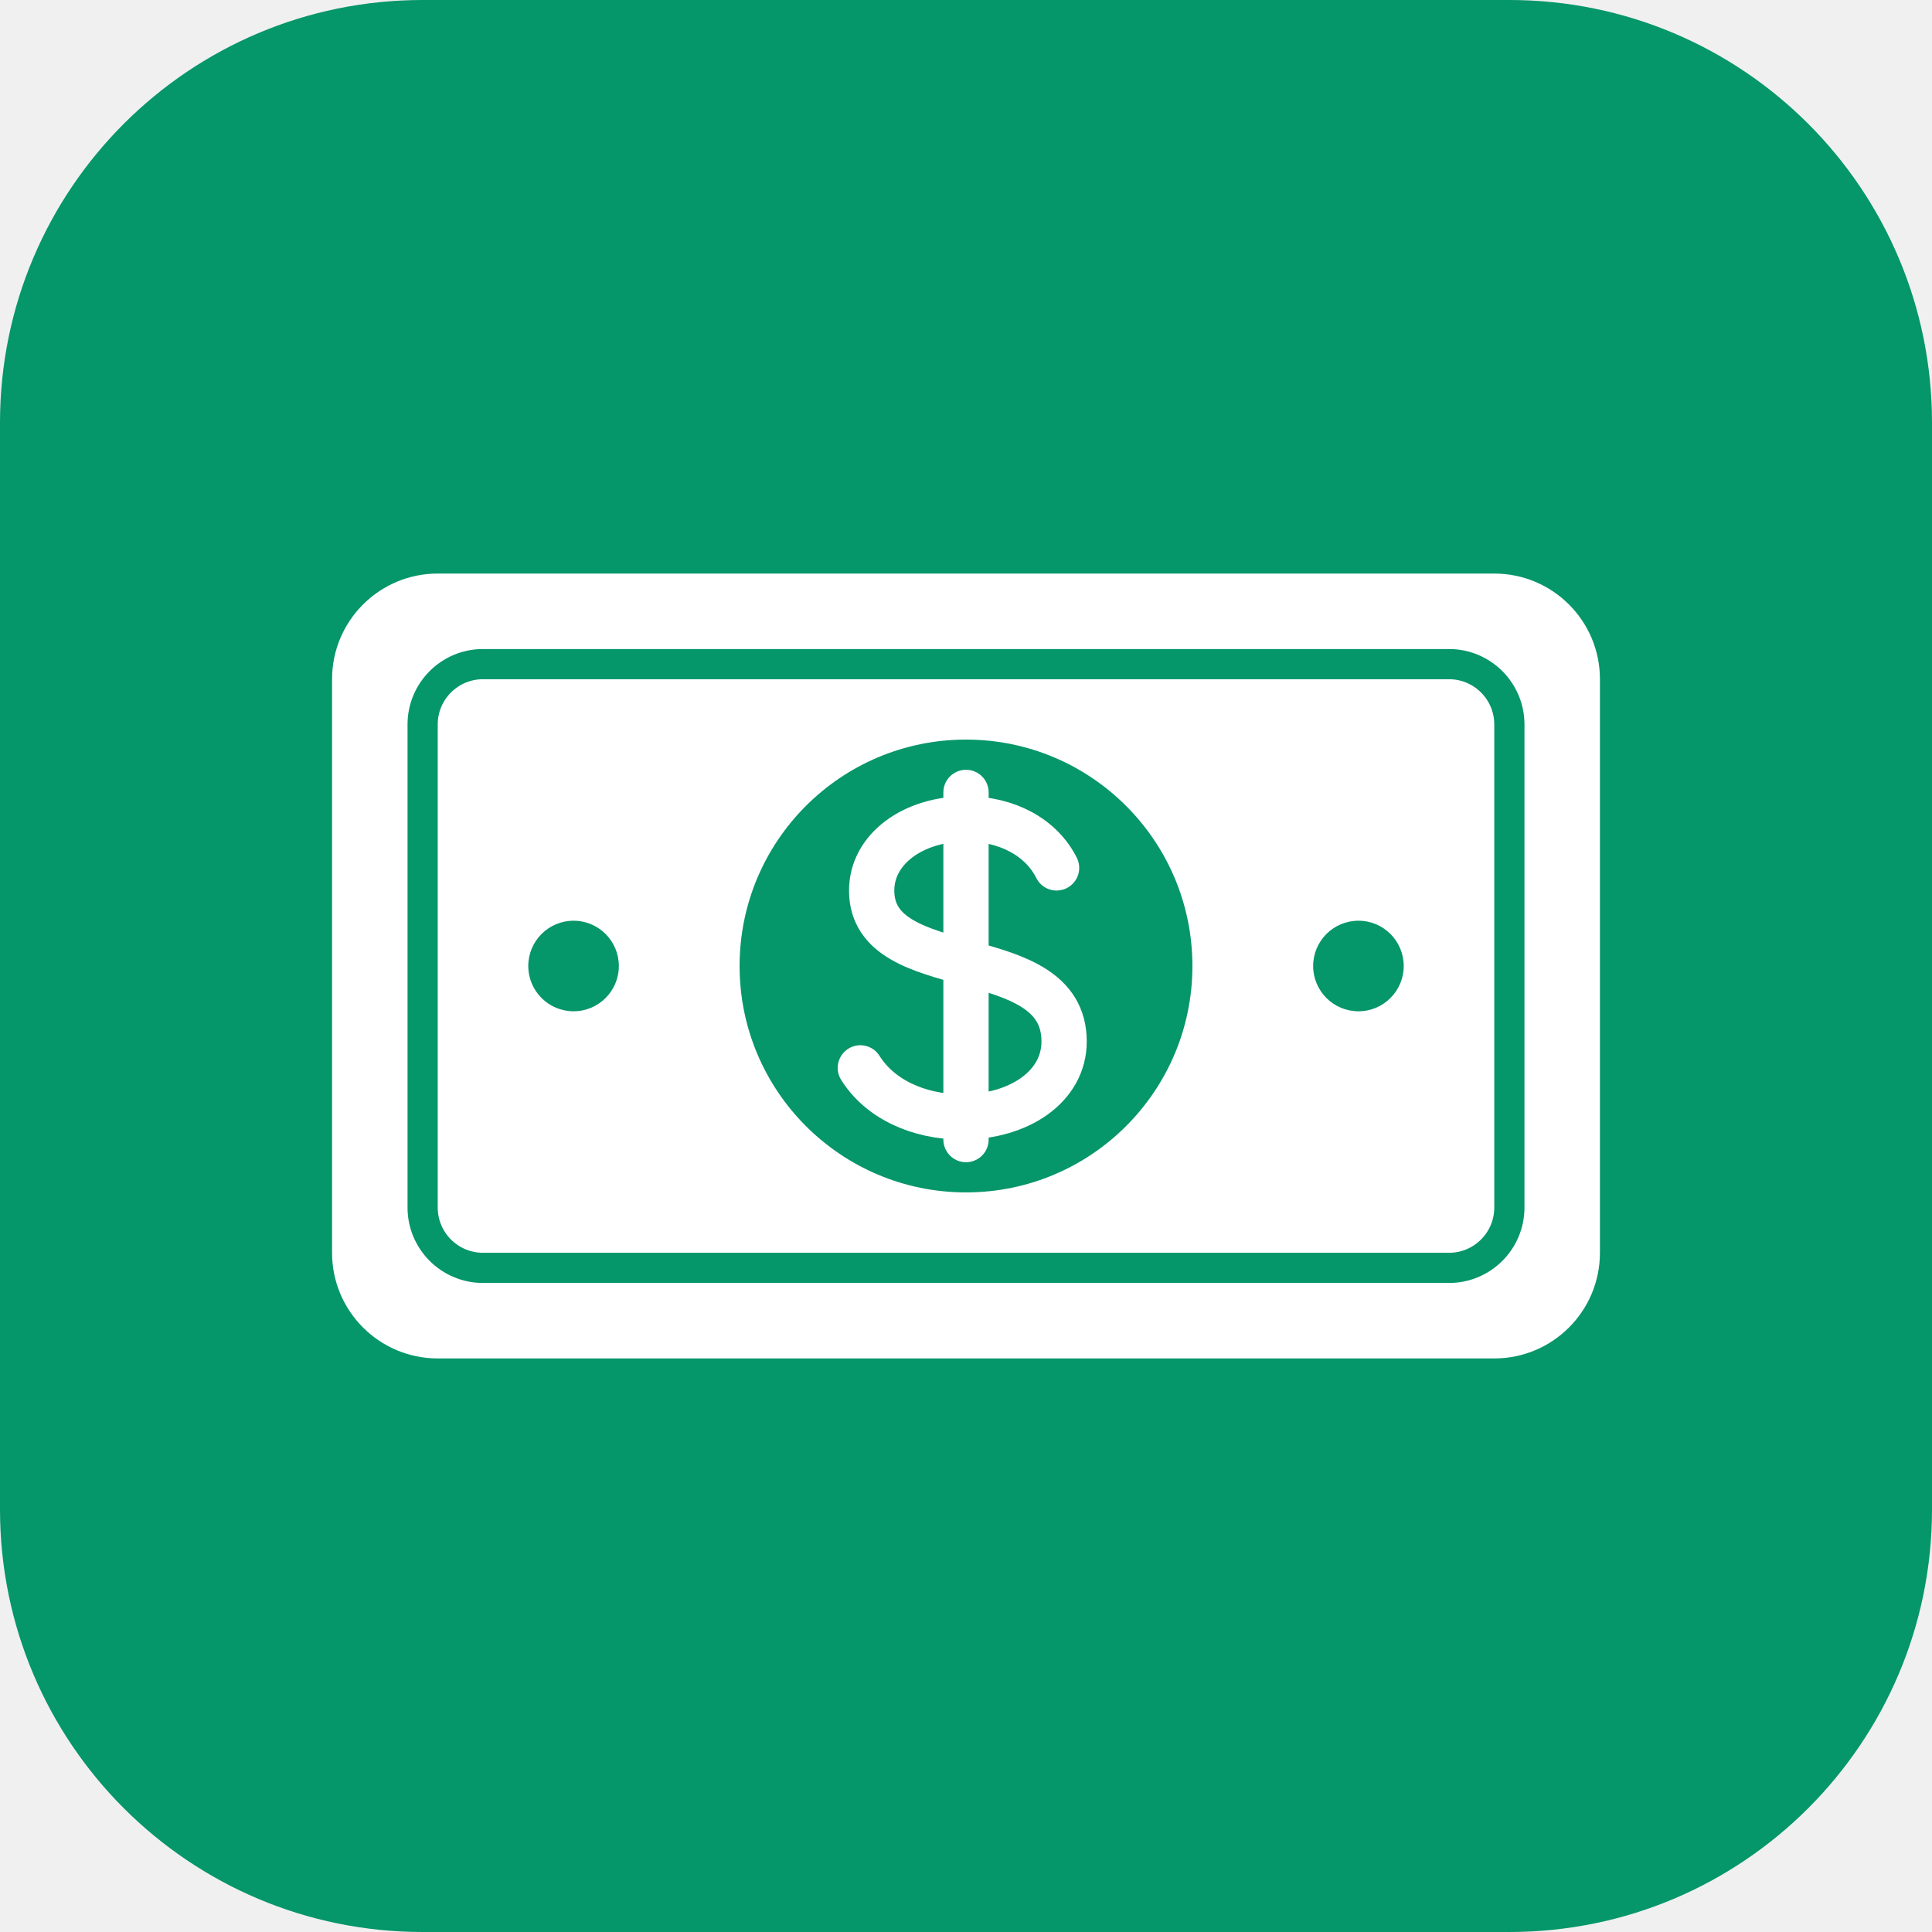
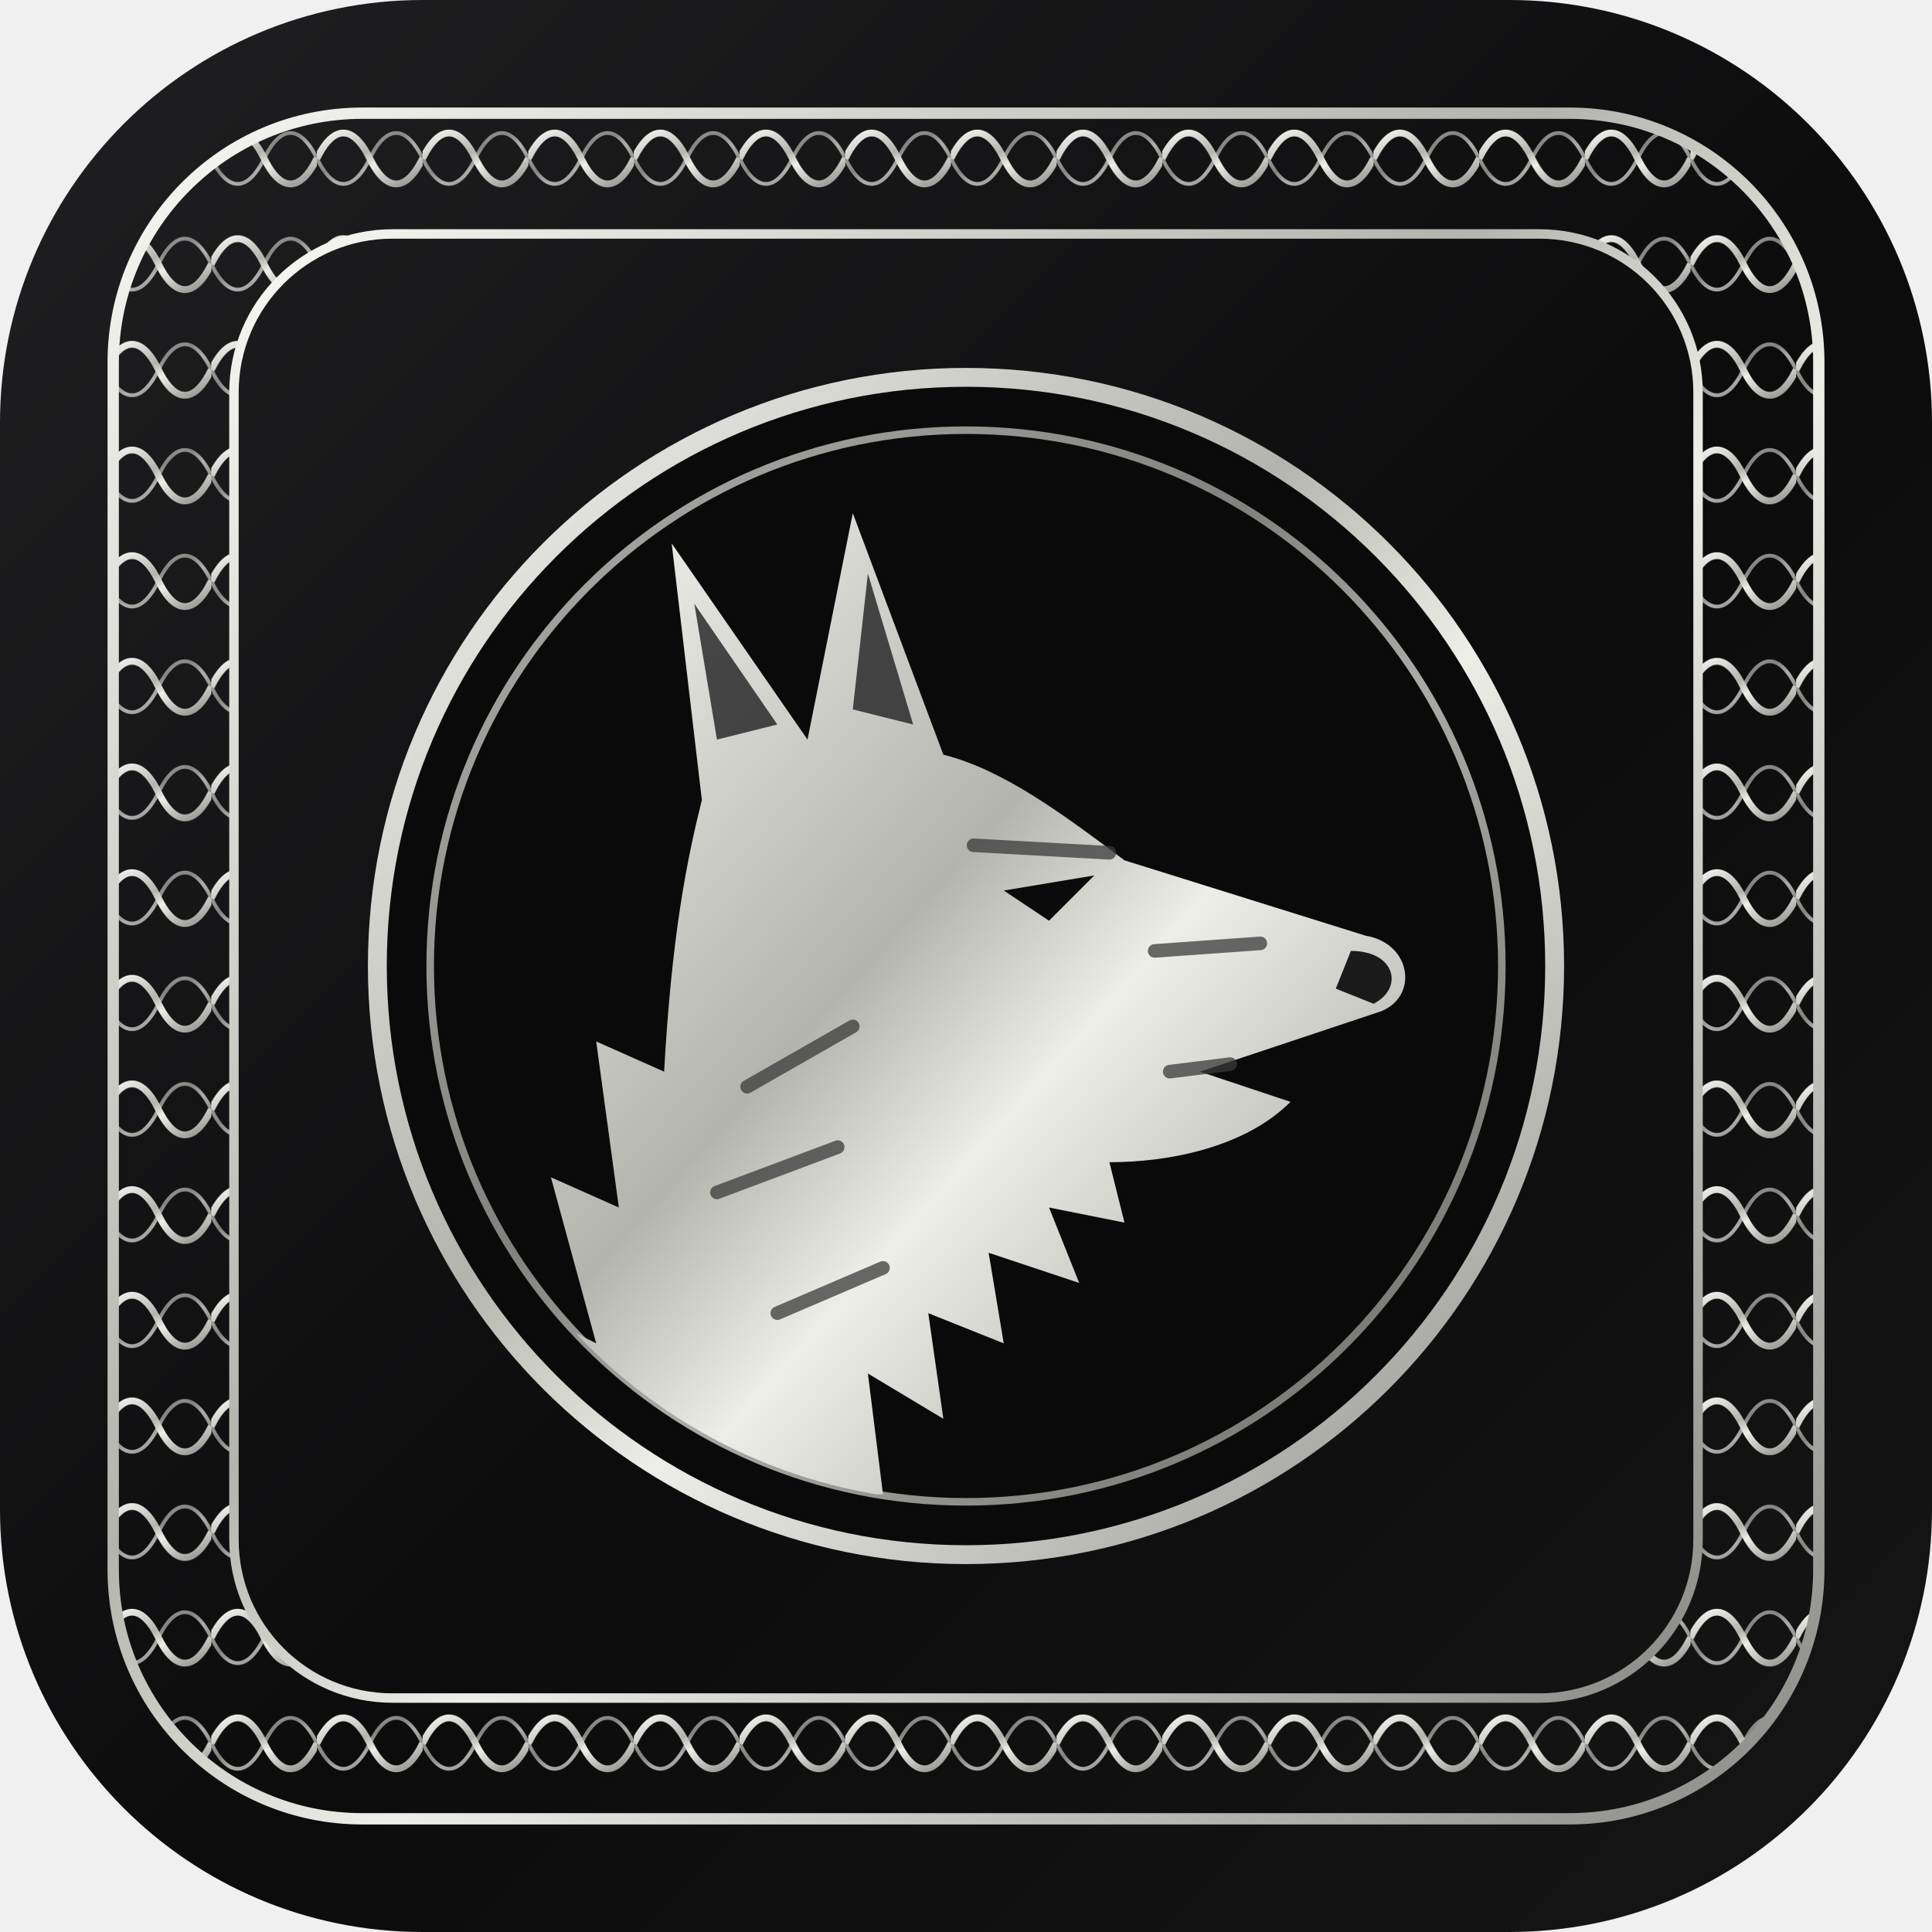
<svg xmlns="http://www.w3.org/2000/svg" viewBox="0 0 512 512">
-   <rect width="512" height="512" rx="112" fill="#059669" />
-   <rect x="88" y="152" width="336" height="208" rx="28" fill="#fff" />
-   <rect x="112" y="176" width="288" height="160" rx="16" fill="none" stroke="#059669" stroke-width="8" />
-   <circle cx="256" cy="256" r="60" fill="#059669" />
-   <circle cx="152" cy="256" r="12" fill="#059669" />
-   <circle cx="360" cy="256" r="12" fill="#059669" />
-   <path d="M256 210v92M280 230c-4-8-13-13-24-13-14 0-25 8-25 19 0 25 51 13 51 40 0 12-12 20-27 20-12 0-22-5-27-13" fill="none" stroke="#fff" stroke-width="12" stroke-linecap="round" stroke-linejoin="round" />
+   <defs>
+     <linearGradient id="fundo" x1="0" y1="0" x2="1" y2="1">
+       <stop offset="0" stop-color="#202022" />
+       <stop offset="0.55" stop-color="#0c0c0d" />
+       <stop offset="1" stop-color="#161617" />
+     </linearGradient>
+     <linearGradient id="prata" x1="0" y1="0" x2="1" y2="1">
+       <stop offset="0" stop-color="#f7f7f3" />
+       <stop offset="0.42" stop-color="#b4b4af" />
+       <stop offset="0.58" stop-color="#eeeee9" />
+       <stop offset="1" stop-color="#8a8a86" />
+     </linearGradient>
+     <pattern id="filigrana" width="28" height="28" patternUnits="userSpaceOnUse">
+       <path d="M0 14c4.4-9 9.6-9 14 0s9.6 9 14 0" fill="none" stroke="url(#prata)" stroke-width="1.8" />
+       <path d="M0 14c4.4 9 9.6 9 14 0s9.6-9 14 0" fill="none" stroke="url(#prata)" stroke-width="1" opacity="0.7" />
+     </pattern>
+     <clipPath id="medalhao">
+       <circle cx="256" cy="256" r="142" />
+     </clipPath>
+   </defs>
+   <rect width="512" height="512" rx="112" fill="url(#fundo)" />
+   <path d="M96 30h320a66 66 0 0 1 66 66v320a66 66 0 0 1-66 66H96a66 66 0 0 1-66-66V96a66 66 0 0 1 66-66zM104 62a42 42 0 0 0-42 42v304a42 42 0 0 0 42 42h304a42 42 0 0 0 42-42V104a42 42 0 0 0-42-42z" fill-rule="evenodd" fill="url(#filigrana)" />
+   <rect x="30" y="30" width="452" height="452" rx="66" fill="none" stroke="url(#prata)" stroke-width="3" />
+   <rect x="62" y="62" width="388" height="388" rx="42" fill="none" stroke="url(#prata)" stroke-width="2.5" />
+   <circle cx="256" cy="256" r="156" fill="#0a0a0b" stroke="url(#prata)" stroke-width="5" />
+   <circle cx="256" cy="256" r="142" fill="none" stroke="url(#prata)" stroke-width="2" opacity="0.7" />
+   <g clip-path="url(#medalhao)">
+     <g transform="translate(238 268) scale(2)">
+       <path d="M-44 64L-48 40L-40 44L-46 22L-37 26L-40 4L-31 8C-30-10-28-20-26-28L-30-62L-12-36L-6-66L6-34C14-32 22-26 30-20L62-10C68-9 69-2 64 0L46 6L40 8L52 12C46 18 36 20 28 20L30 28L20 26L24 36L12 32L14 44L4 40L6 54L-4 48L-2 64Z" fill="url(#prata)" />
+       <path d="M-4-58L2-38L-6-40ZM-27-54L-16-38L-24-36Z" fill="#2a2a2b" opacity="0.85" />
+       <path d="M14-16L26-18L20-12Z" fill="#0b0b0b" />
+       <path d="M60-8C66-8 67-3 63-1L58-3Z" fill="#1a1a1a" />
+       <path d="M10-22L28-21M-20 10L-6 2M-24 24L-8 18M-16 40L-2 34M34-8L48-9M36 8L44 7" stroke="#3a3a3a" stroke-width="1.8" stroke-linecap="round" opacity="0.75" fill="none" />
+     </g>
+   </g>
</svg>
